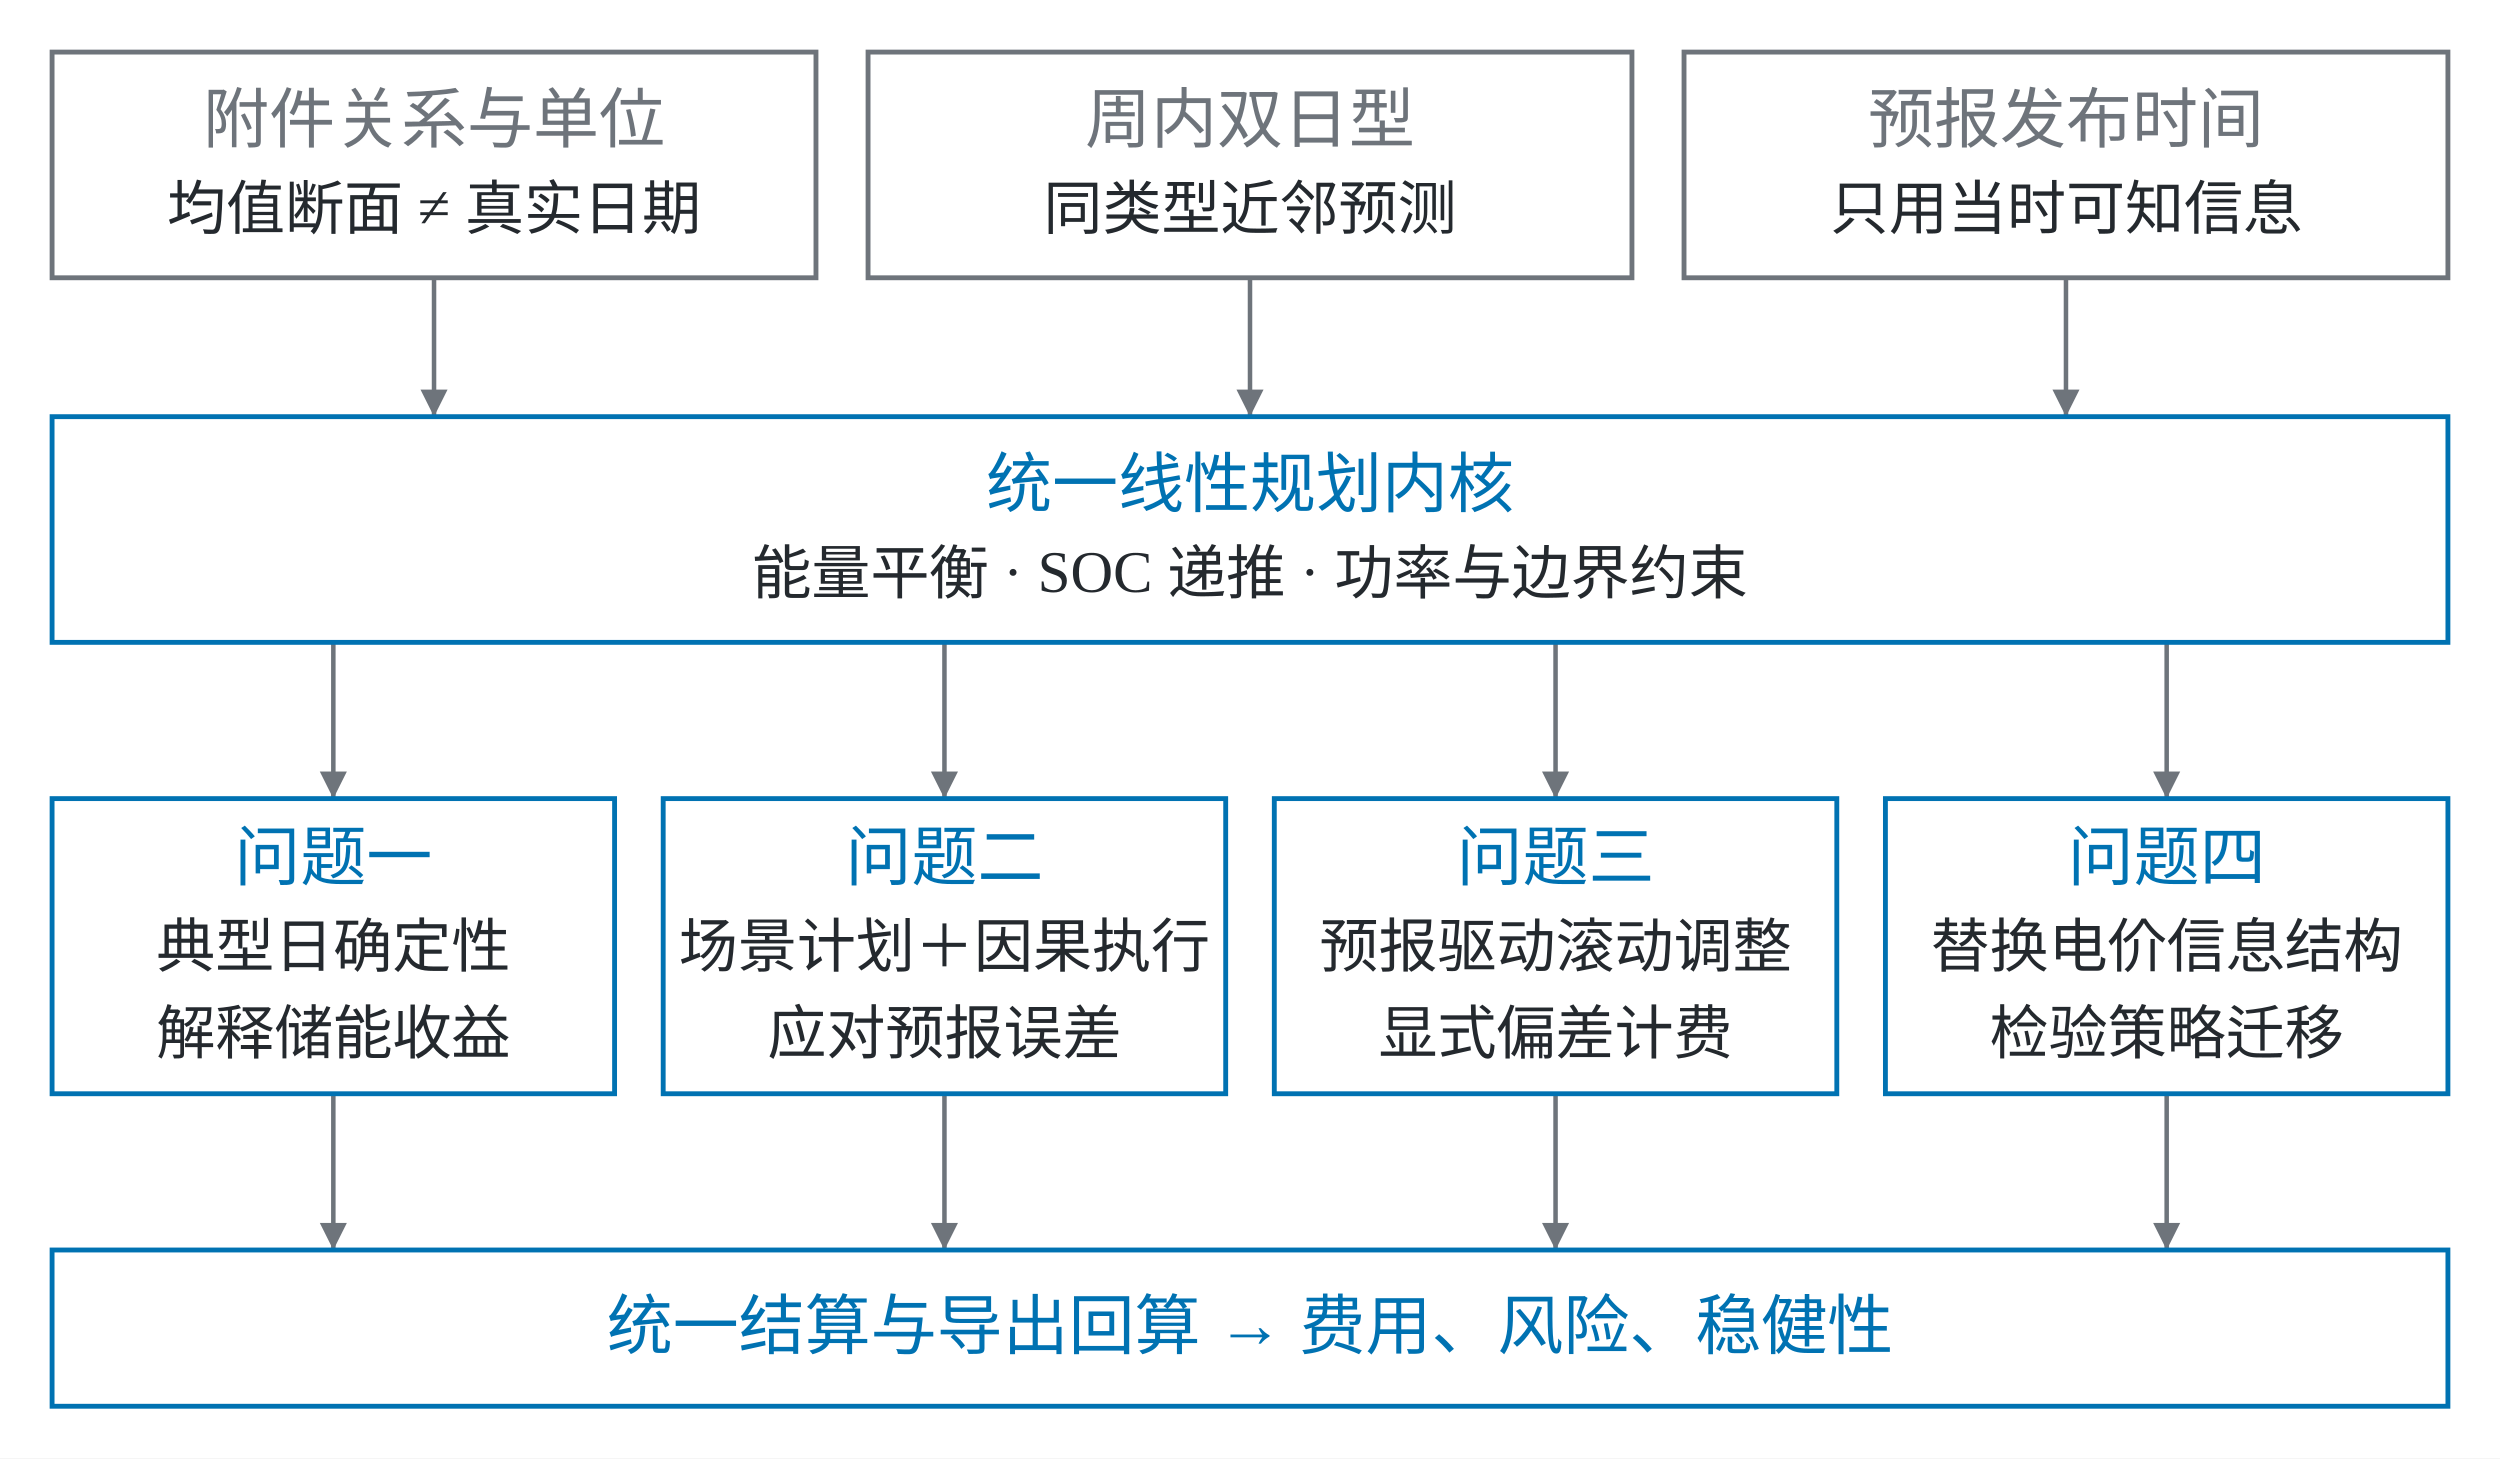
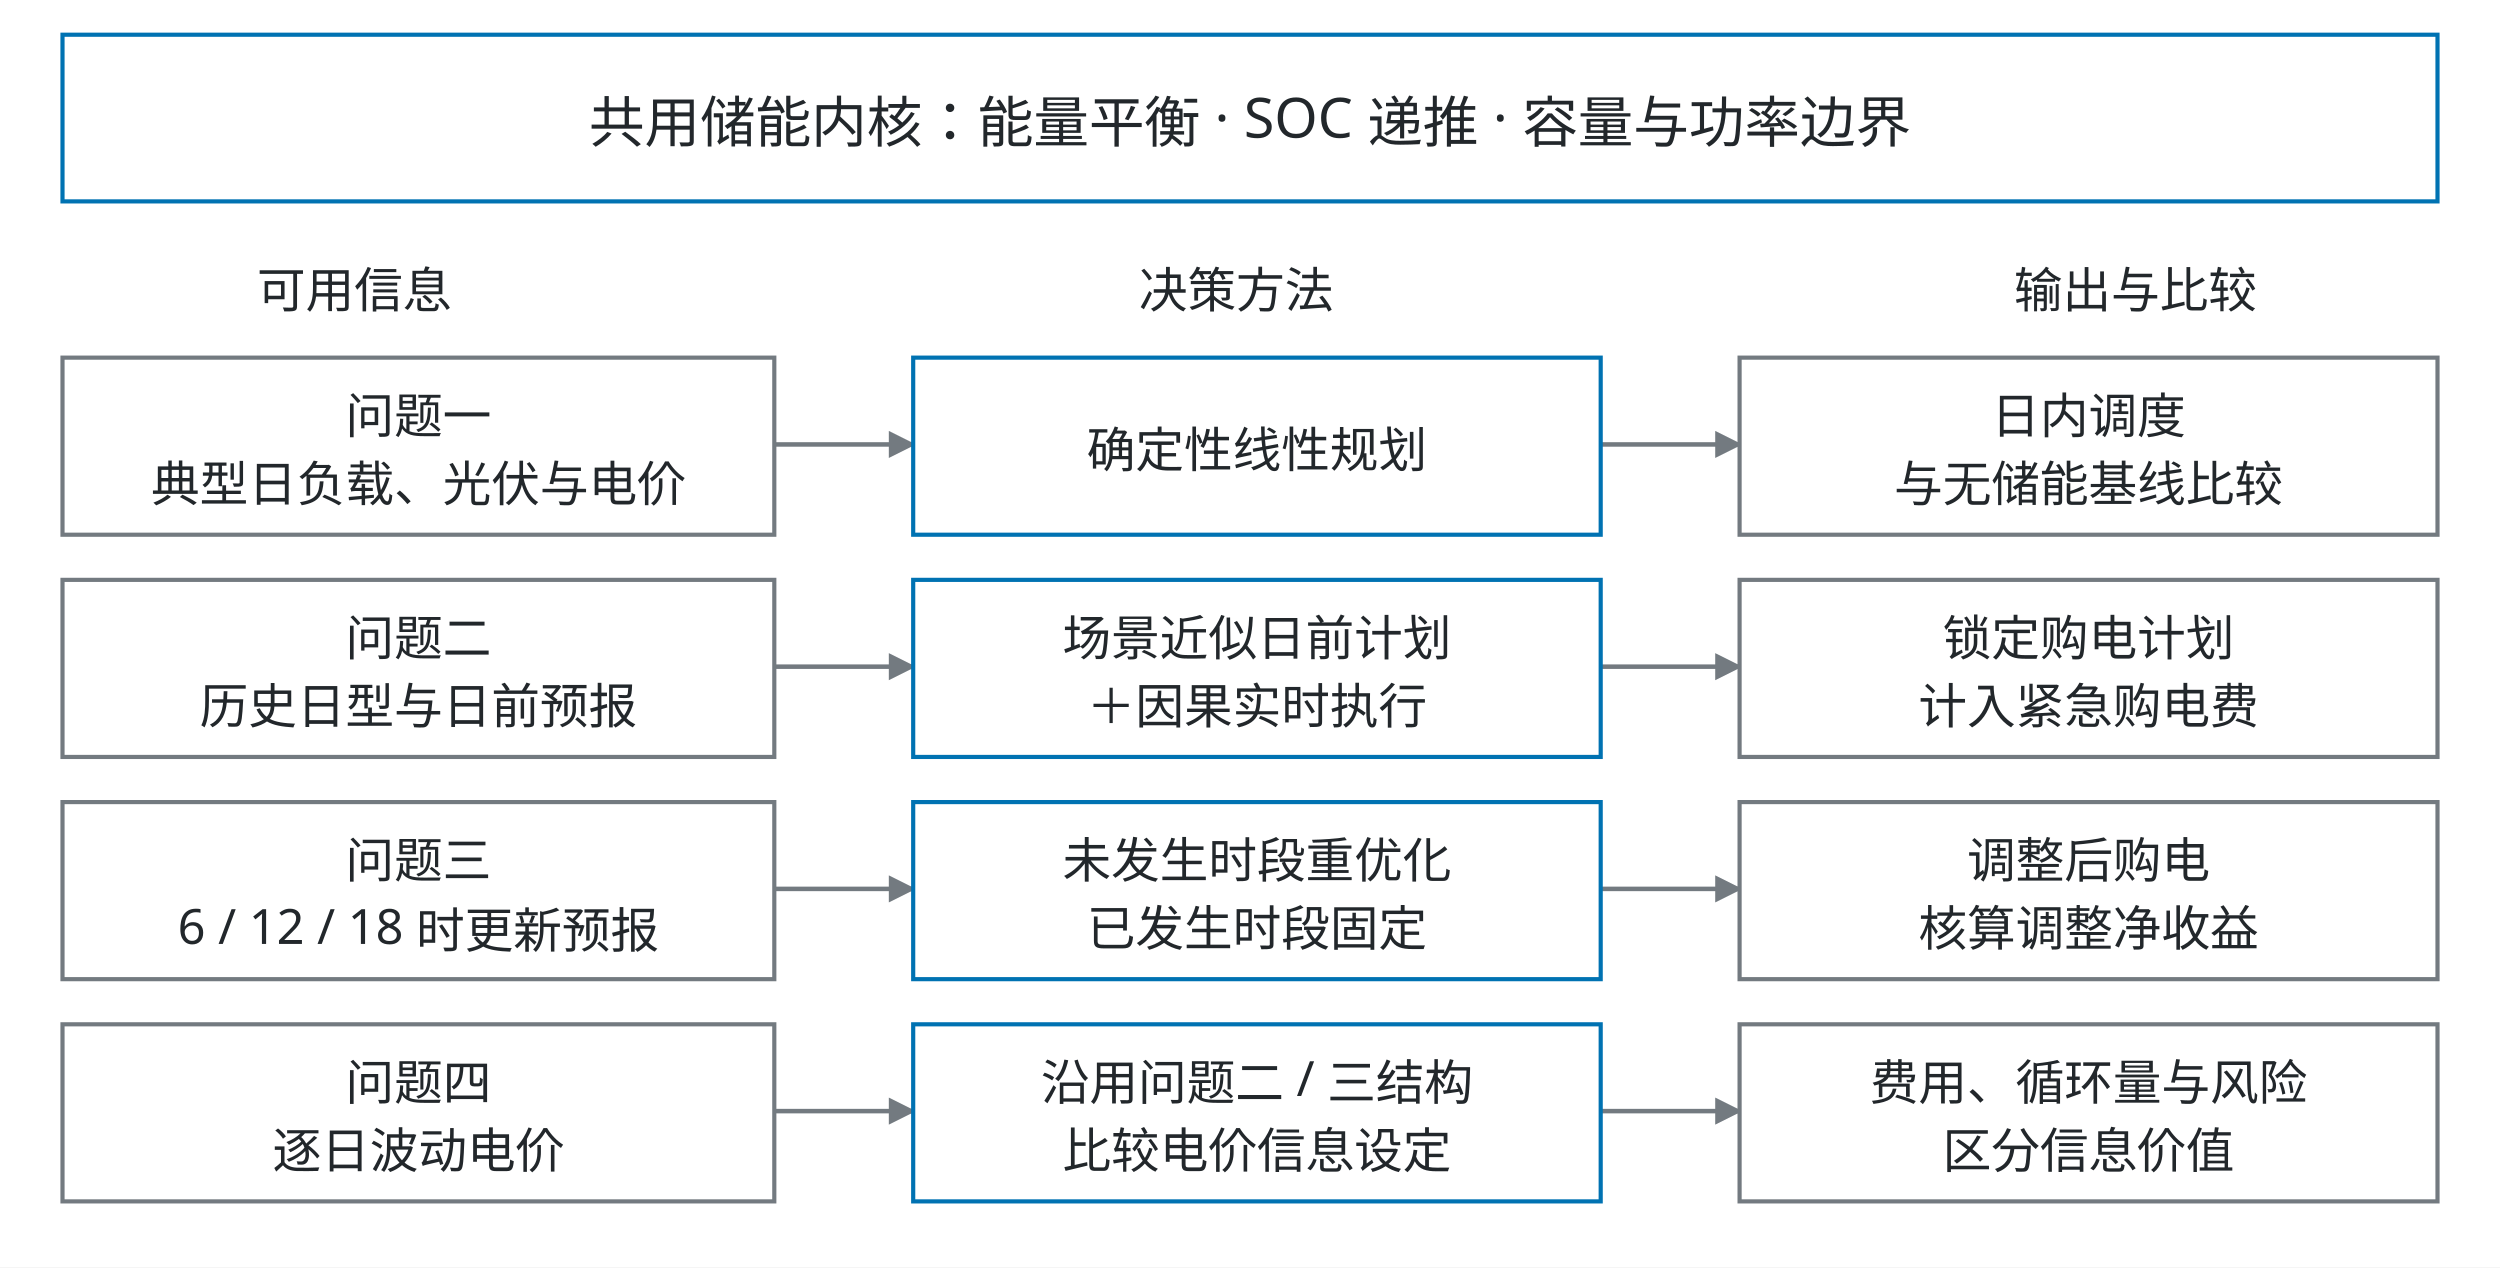
- <svg xmlns="http://www.w3.org/2000/svg" width="720" height="420" viewBox="0 0 720 420">
+ <svg xmlns="http://www.w3.org/2000/svg" width="720" height="365" viewBox="0 0 720 365">
  <defs>
-     <marker id="arrow" markerWidth="7" markerHeight="7" refX="6" refY="3" orient="auto">
-       <path d="M0,0 L6,3 L0,6" fill="#6E747B" />
+     <marker id="arr" viewBox="0 0 10 10" refX="9" refY="5" markerWidth="6" markerHeight="6" orient="auto-start-reverse">
+       <path d="M0 0 L10 5 L0 10 Z" fill="context-stroke" />
    </marker>
  </defs>
-   <rect width="720" height="100%" fill="white" />
-   <path d="M125,80 L125,120" stroke="#6E747B" stroke-width="1.3" fill="none" marker-end="url(#arrow)" />
-   <path d="M360,80 L360,120" stroke="#6E747B" stroke-width="1.3" fill="none" marker-end="url(#arrow)" />
-   <path d="M595,80 L595,120" stroke="#6E747B" stroke-width="1.3" fill="none" marker-end="url(#arrow)" />
-   <path d="M96,185 L96,230" stroke="#6E747B" stroke-width="1.3" fill="none" marker-end="url(#arrow)" />
-   <path d="M272,185 L272,230" stroke="#6E747B" stroke-width="1.3" fill="none" marker-end="url(#arrow)" />
-   <path d="M448,185 L448,230" stroke="#6E747B" stroke-width="1.3" fill="none" marker-end="url(#arrow)" />
-   <path d="M624,185 L624,230" stroke="#6E747B" stroke-width="1.3" fill="none" marker-end="url(#arrow)" />
-   <path d="M96,315 L96,360" stroke="#6E747B" stroke-width="1.3" fill="none" marker-end="url(#arrow)" />
-   <path d="M272,315 L272,360" stroke="#6E747B" stroke-width="1.3" fill="none" marker-end="url(#arrow)" />
-   <path d="M448,315 L448,360" stroke="#6E747B" stroke-width="1.3" fill="none" marker-end="url(#arrow)" />
-   <path d="M624,315 L624,360" stroke="#6E747B" stroke-width="1.3" fill="none" marker-end="url(#arrow)" />
-   <rect x="15" y="15" width="220" height="65" fill="white" stroke="#6E747B" stroke-width="1.4" />
-   <text x="125.0" y="41.0" text-anchor="middle" fill="#6E747B" font-size="19">附件关系与单位</text>
-   <text x="125.0" y="66.0" text-anchor="middle" fill="#24292E" font-size="17">均值断面 ≠ 真实日期</text>
-   <rect x="250" y="15" width="220" height="65" fill="white" stroke="#6E747B" stroke-width="1.4" />
-   <text x="360.0" y="41.0" text-anchor="middle" fill="#6E747B" font-size="19">周内双日型</text>
-   <text x="360.0" y="66.0" text-anchor="middle" fill="#24292E" font-size="17">同类型近邻预测</text>
-   <rect x="485" y="15" width="220" height="65" fill="white" stroke="#6E747B" stroke-width="1.4" />
-   <text x="595.0" y="41.0" text-anchor="middle" fill="#6E747B" font-size="19">预报发布时间</text>
-   <text x="595.0" y="66.0" text-anchor="middle" fill="#24292E" font-size="17">只用当时可知信息</text>
-   <rect x="15" y="120" width="690" height="65" fill="white" stroke="#0072B2" stroke-width="1.4" />
-   <text x="360.0" y="146.0" text-anchor="middle" fill="#0072B2" font-size="19">统一线性规划内核</text>
-   <text x="360.0" y="171.0" text-anchor="middle" fill="#24292E" font-size="17">能量平衡 · SOC 递推 · 功率与边界约束</text>
-   <rect x="15" y="230" width="162" height="85" fill="white" stroke="#0072B2" stroke-width="1.4" />
-   <text x="96.0" y="253.5" text-anchor="middle" fill="#0072B2" font-size="19">问题一</text>
-   <text x="96.0" y="278.5" text-anchor="middle" fill="#24292E" font-size="17">典型日确定性</text>
-   <text x="96.0" y="303.5" text-anchor="middle" fill="#24292E" font-size="17">解释储能收益</text>
-   <rect x="191" y="230" width="162" height="85" fill="white" stroke="#0072B2" stroke-width="1.4" />
-   <text x="272.0" y="253.5" text-anchor="middle" fill="#0072B2" font-size="19">问题二</text>
-   <text x="272.0" y="278.5" text-anchor="middle" fill="#24292E" font-size="17">场景计划＋因果执行</text>
-   <text x="272.0" y="303.5" text-anchor="middle" fill="#24292E" font-size="17">应对预报误差</text>
-   <rect x="367" y="230" width="162" height="85" fill="white" stroke="#0072B2" stroke-width="1.4" />
-   <text x="448.0" y="253.5" text-anchor="middle" fill="#0072B2" font-size="19">问题三</text>
-   <text x="448.0" y="278.5" text-anchor="middle" fill="#24292E" font-size="17">预报驱动滚动调整</text>
-   <text x="448.0" y="303.5" text-anchor="middle" fill="#24292E" font-size="17">显式偏差计费</text>
-   <rect x="543" y="230" width="162" height="85" fill="white" stroke="#0072B2" stroke-width="1.4" />
-   <text x="624.0" y="253.5" text-anchor="middle" fill="#0072B2" font-size="19">问题四</text>
-   <text x="624.0" y="278.5" text-anchor="middle" fill="#24292E" font-size="17">替换电价信息结构</text>
-   <text x="624.0" y="303.5" text-anchor="middle" fill="#24292E" font-size="17">检验策略迁移</text>
-   <rect x="15" y="360" width="690" height="45" fill="white" stroke="#0072B2" stroke-width="1.4" />
-   <text x="360.0" y="388.5" text-anchor="middle" fill="#0072B2" font-size="19">统一结算与导出回算 → 费用、风险、稳健性</text>
+   <rect width="100%" height="100%" fill="white" />
+   <polyline points="223,128 263,128" fill="none" stroke="#737A80" stroke-width="1.3" marker-end="url(#arr)" />
+   <polyline points="461,128 501,128" fill="none" stroke="#737A80" stroke-width="1.3" marker-end="url(#arr)" />
+   <polyline points="223,192 263,192" fill="none" stroke="#737A80" stroke-width="1.3" marker-end="url(#arr)" />
+   <polyline points="461,192 501,192" fill="none" stroke="#737A80" stroke-width="1.3" marker-end="url(#arr)" />
+   <polyline points="223,256 263,256" fill="none" stroke="#737A80" stroke-width="1.3" marker-end="url(#arr)" />
+   <polyline points="461,256 501,256" fill="none" stroke="#737A80" stroke-width="1.3" marker-end="url(#arr)" />
+   <polyline points="223,320 263,320" fill="none" stroke="#737A80" stroke-width="1.3" marker-end="url(#arr)" />
+   <polyline points="461,320 501,320" fill="none" stroke="#737A80" stroke-width="1.3" marker-end="url(#arr)" />
+   <rect x="18" y="10" width="684" height="48" fill="white" stroke="#0072B2" stroke-width="1.2" />
+   <text x="360.0" y="34.0" text-anchor="middle" dominant-baseline="central" font-family="Microsoft YaHei" font-size="16" fill="#22272B">共用储能内核：能量平衡 · SOC 递推 · 容量与功率边界</text>
+   <text x="102.0" y="82.5" text-anchor="middle" dominant-baseline="central" font-family="Microsoft YaHei" font-size="14" fill="#22272B">可用信息</text>
+   <text x="356.0" y="82.5" text-anchor="middle" dominant-baseline="central" font-family="Microsoft YaHei" font-size="14" fill="#22272B">决策方法</text>
+   <text x="615.0" y="82.5" text-anchor="middle" dominant-baseline="central" font-family="Microsoft YaHei" font-size="14" fill="#22272B">输出与比较</text>
+   <rect x="18" y="103" width="205" height="51" fill="white" stroke="#737A80" stroke-width="1.2" />
+   <text x="120.5" y="118.7" text-anchor="middle" dominant-baseline="central" font-family="Microsoft YaHei" font-size="14" fill="#22272B">问题一</text>
+   <text x="120.5" y="138.3" text-anchor="middle" dominant-baseline="central" font-family="Microsoft YaHei" font-size="14" fill="#22272B">典型日负载、光伏与电价</text>
+   <rect x="263" y="103" width="198" height="51" fill="white" stroke="#0072B2" stroke-width="1.2" />
+   <text x="362.0" y="128.5" text-anchor="middle" dominant-baseline="central" font-family="Microsoft YaHei" font-size="14" fill="#22272B">确定性线性规划</text>
+   <rect x="501" y="103" width="201" height="51" fill="white" stroke="#737A80" stroke-width="1.2" />
+   <text x="601.5" y="118.7" text-anchor="middle" dominant-baseline="central" font-family="Microsoft YaHei" font-size="14" fill="#22272B">日内调度</text>
+   <text x="601.5" y="138.3" text-anchor="middle" dominant-baseline="central" font-family="Microsoft YaHei" font-size="14" fill="#22272B">与无储能基线比较</text>
+   <rect x="18" y="167" width="205" height="51" fill="white" stroke="#737A80" stroke-width="1.2" />
+   <text x="120.5" y="182.7" text-anchor="middle" dominant-baseline="central" font-family="Microsoft YaHei" font-size="14" fill="#22272B">问题二</text>
+   <text x="120.5" y="202.3" text-anchor="middle" dominant-baseline="central" font-family="Microsoft YaHei" font-size="14" fill="#22272B">历史日型与日前预报</text>
+   <rect x="263" y="167" width="198" height="51" fill="white" stroke="#0072B2" stroke-width="1.2" />
+   <text x="362.0" y="182.7" text-anchor="middle" dominant-baseline="central" font-family="Microsoft YaHei" font-size="14" fill="#22272B">场景近似日前计划</text>
+   <text x="362.0" y="202.3" text-anchor="middle" dominant-baseline="central" font-family="Microsoft YaHei" font-size="14" fill="#22272B">＋因果实时执行</text>
+   <rect x="501" y="167" width="201" height="51" fill="white" stroke="#737A80" stroke-width="1.2" />
+   <text x="601.5" y="182.7" text-anchor="middle" dominant-baseline="central" font-family="Microsoft YaHei" font-size="14" fill="#22272B">锁定购电计划</text>
+   <text x="601.5" y="202.3" text-anchor="middle" dominant-baseline="central" font-family="Microsoft YaHei" font-size="14" fill="#22272B">计入紧急购电费</text>
+   <rect x="18" y="231" width="205" height="51" fill="white" stroke="#737A80" stroke-width="1.2" />
+   <text x="120.5" y="246.7" text-anchor="middle" dominant-baseline="central" font-family="Microsoft YaHei" font-size="14" fill="#22272B">问题三</text>
+   <text x="120.5" y="266.3" text-anchor="middle" dominant-baseline="central" font-family="Microsoft YaHei" font-size="14" fill="#22272B">6 / 12 / 18 时更新预报</text>
+   <rect x="263" y="231" width="198" height="51" fill="white" stroke="#0072B2" stroke-width="1.2" />
+   <text x="362.0" y="246.7" text-anchor="middle" dominant-baseline="central" font-family="Microsoft YaHei" font-size="14" fill="#22272B">未发生时段重优化</text>
+   <text x="362.0" y="266.3" text-anchor="middle" dominant-baseline="central" font-family="Microsoft YaHei" font-size="14" fill="#22272B">已发生时段固定</text>
+   <rect x="501" y="231" width="201" height="51" fill="white" stroke="#737A80" stroke-width="1.2" />
+   <text x="601.5" y="246.7" text-anchor="middle" dominant-baseline="central" font-family="Microsoft YaHei" font-size="14" fill="#22272B">调整后购电</text>
+   <text x="601.5" y="266.3" text-anchor="middle" dominant-baseline="central" font-family="Microsoft YaHei" font-size="14" fill="#22272B">核算调整净收益</text>
+   <rect x="18" y="295" width="205" height="51" fill="white" stroke="#737A80" stroke-width="1.2" />
+   <text x="120.5" y="310.7" text-anchor="middle" dominant-baseline="central" font-family="Microsoft YaHei" font-size="14" fill="#22272B">问题四</text>
+   <text x="120.5" y="330.3" text-anchor="middle" dominant-baseline="central" font-family="Microsoft YaHei" font-size="14" fill="#22272B">逐日波动电价</text>
+   <rect x="263" y="295" width="198" height="51" fill="white" stroke="#0072B2" stroke-width="1.2" />
+   <text x="362.0" y="310.7" text-anchor="middle" dominant-baseline="central" font-family="Microsoft YaHei" font-size="14" fill="#22272B">沿用问题二 / 三结构</text>
+   <text x="362.0" y="330.3" text-anchor="middle" dominant-baseline="central" font-family="Microsoft YaHei" font-size="14" fill="#22272B">比较电价信息设定</text>
+   <rect x="501" y="295" width="201" height="51" fill="white" stroke="#737A80" stroke-width="1.2" />
+   <text x="601.5" y="310.7" text-anchor="middle" dominant-baseline="central" font-family="Microsoft YaHei" font-size="14" fill="#22272B">费用、循环量与风险</text>
+   <text x="601.5" y="330.3" text-anchor="middle" dominant-baseline="central" font-family="Microsoft YaHei" font-size="14" fill="#22272B">区分信息价值</text>
</svg>
